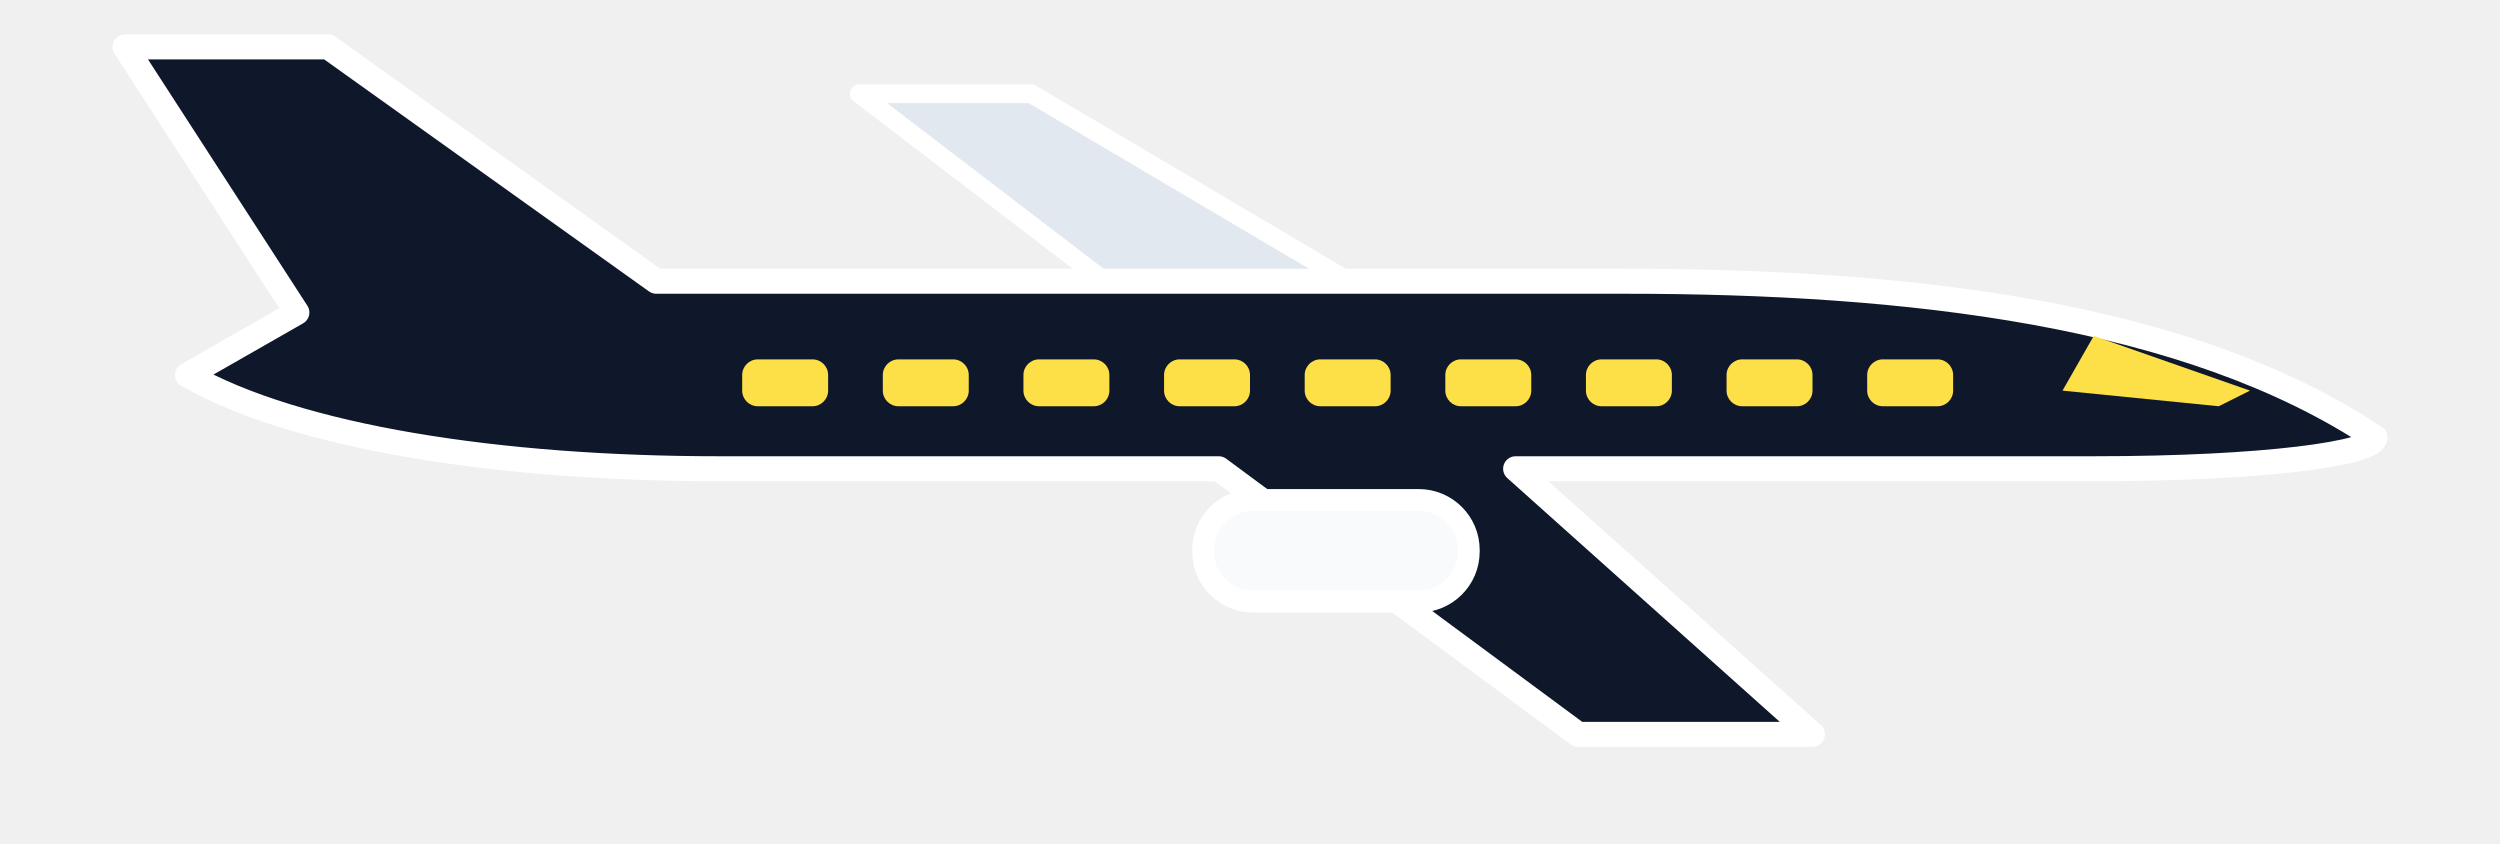
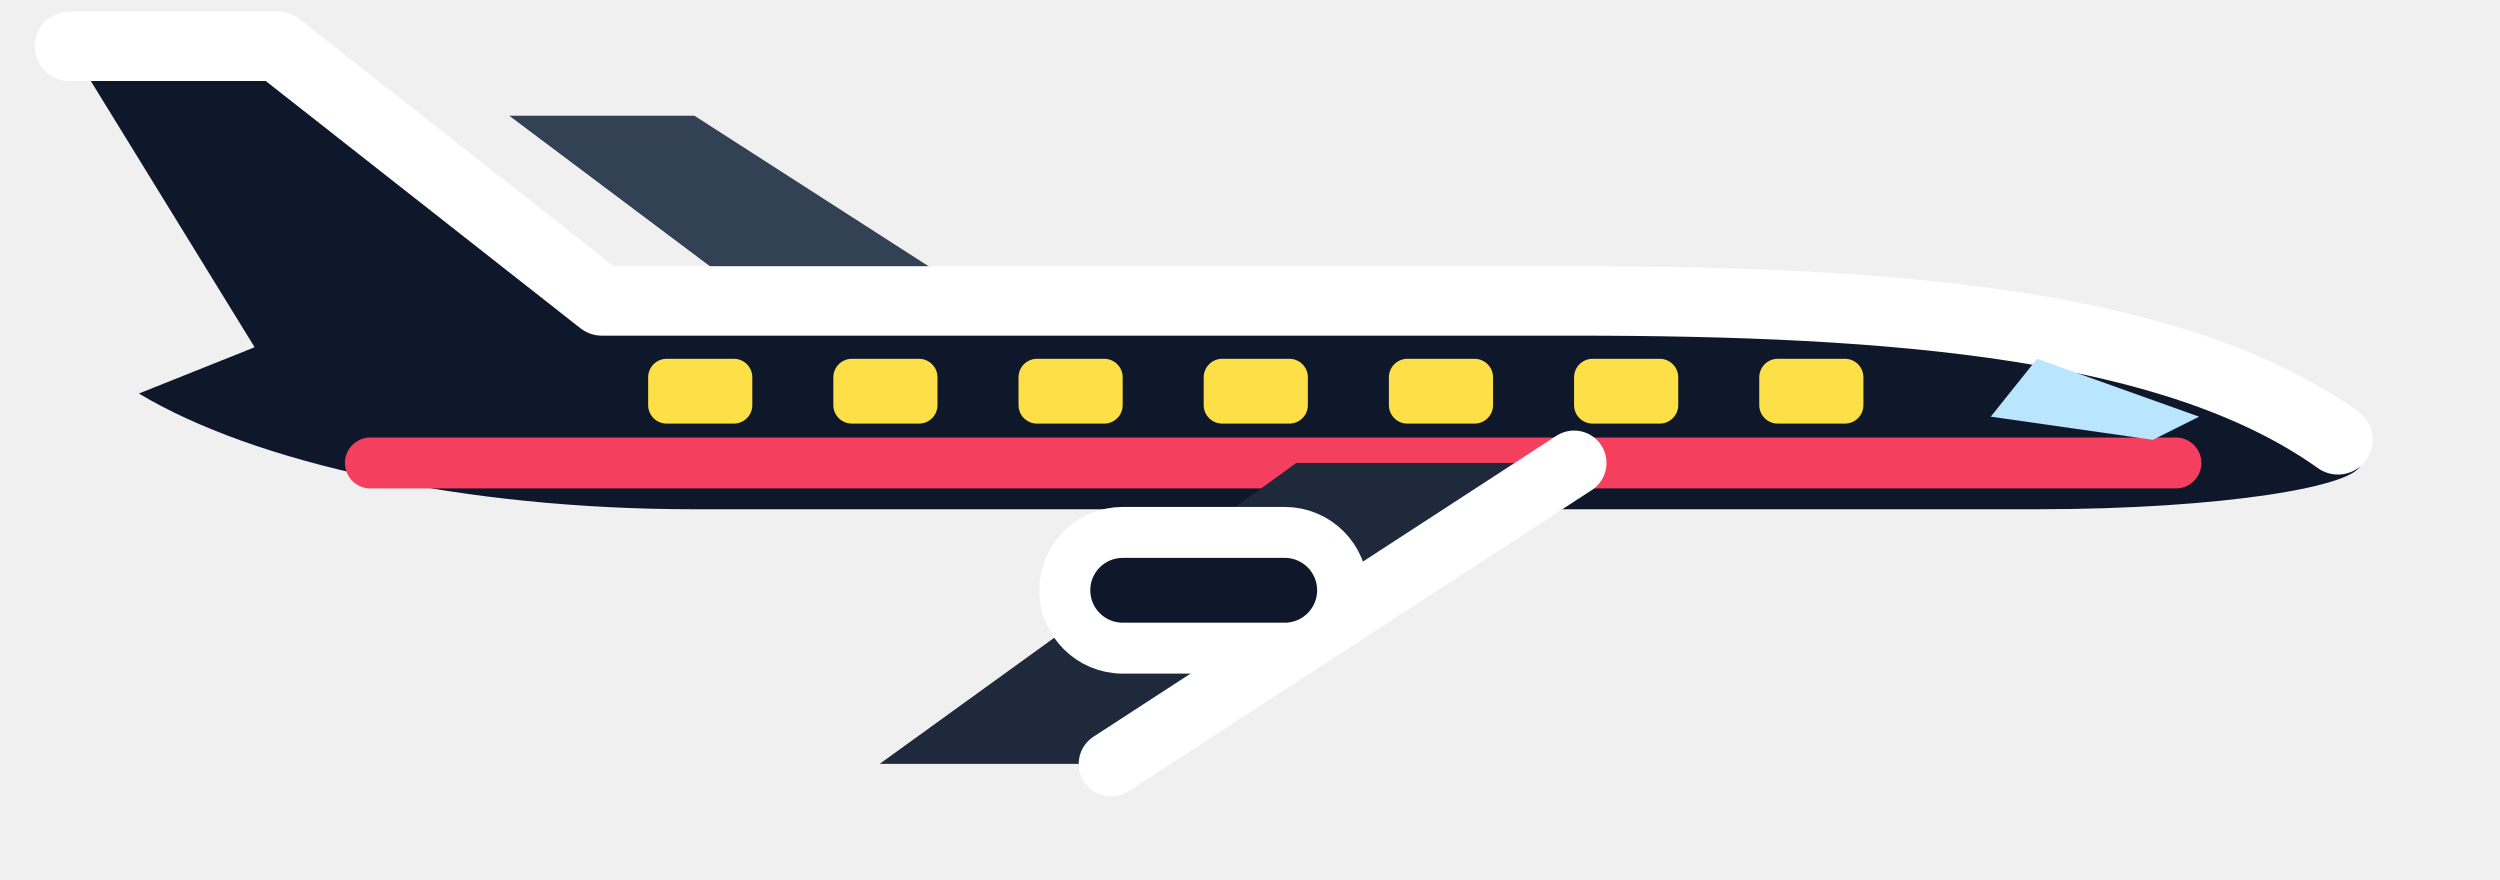
- <svg xmlns="http://www.w3.org/2000/svg" viewBox="0 0 160 54" class="jetliner-svg">
-   <g transform="translate(160, 0) scale(-1, 1)">
-     <polygon points="72,19 94,6 105,6 88,19" fill="#e2e8f0" stroke="#ffffff" stroke-width="1.2" stroke-linejoin="round" />
-     <path d="M 8,28 C 20,20 38,18 56,18 L 118,18 L 139,3 L 152,3 L 141,20 L 148,24 C 141,28 128,30 114,30 L 82,30 L 59,47 L 44,47 L 63,30 L 26,30 C 15,30 8,29 8,28 Z" fill="#0f172a" stroke="#ffffff" stroke-width="1.6" stroke-linejoin="round" />
-     <rect x="66" y="32" width="17" height="6.5" rx="3.2" fill="#f8fafc" stroke="#ffffff" stroke-width="1.4" />
-     <polygon points="16,25 26,21.5 28,25 18,26" fill="#fde047" />
-     <rect x="35" y="23" width="5.5" height="3" rx="1" fill="#fde047" />
-     <rect x="44" y="23" width="5.5" height="3" rx="1" fill="#fde047" />
-     <rect x="53" y="23" width="5.5" height="3" rx="1" fill="#fde047" />
-     <rect x="62" y="23" width="5.5" height="3" rx="1" fill="#fde047" />
-     <rect x="71" y="23" width="5.5" height="3" rx="1" fill="#fde047" />
-     <rect x="80" y="23" width="5.5" height="3" rx="1" fill="#fde047" />
-     <rect x="89" y="23" width="5.5" height="3" rx="1" fill="#fde047" />
-     <rect x="98" y="23" width="5.5" height="3" rx="1" fill="#fde047" />
-     <rect x="107" y="23" width="5.5" height="3" rx="1" fill="#fde047" />
+ <svg xmlns="http://www.w3.org/2000/svg" viewBox="0 0 108 38" class="jetliner-svg">
+   <polygon points="44,14 30,5 22,5 34,14" fill="#334155" />
+   <path d="M 102,20 C 94,14 82,13 68,13 L 26,13 L 12,2 L 3,2 L 11,15 L 6,17 C 11,20 20,22 30,22 L 88,22 C 96,22 102,21 102,20 Z" fill="#0f172a" />
+   <path d="M 3,2 L 12,2 L 26,13 L 68,13 C 82,13 94,14 101,19" fill="none" stroke="#ffffff" stroke-width="3" stroke-linecap="round" stroke-linejoin="round" />
+   <line x1="16" y1="20" x2="94" y2="20" stroke="#f43f5e" stroke-width="2.2" stroke-linecap="round" />
+   <polygon points="56,20 38,33 48,33 68,20" fill="#1e293b" />
+   <line x1="68" y1="20" x2="48" y2="33" stroke="#ffffff" stroke-width="2.8" stroke-linecap="round" />
+   <rect x="46" y="23" width="12" height="5" rx="2.5" fill="#0f172a" stroke="#ffffff" stroke-width="2.2" />
+   <polygon points="95,18 88,15.5 86,18 93,19" fill="#bae6fd" />
+   <g fill="#fde047">
+     <rect x="76" y="15.5" width="4.5" height="2.8" rx="0.8" />
+     <rect x="68" y="15.5" width="4.5" height="2.8" rx="0.8" />
+     <rect x="60" y="15.5" width="4.5" height="2.8" rx="0.8" />
+     <rect x="52" y="15.5" width="4.5" height="2.8" rx="0.8" />
+     <rect x="44" y="15.5" width="4.5" height="2.8" rx="0.8" />
+     <rect x="36" y="15.5" width="4.5" height="2.8" rx="0.8" />
+     <rect x="28" y="15.5" width="4.5" height="2.8" rx="0.8" />
  </g>
</svg>
